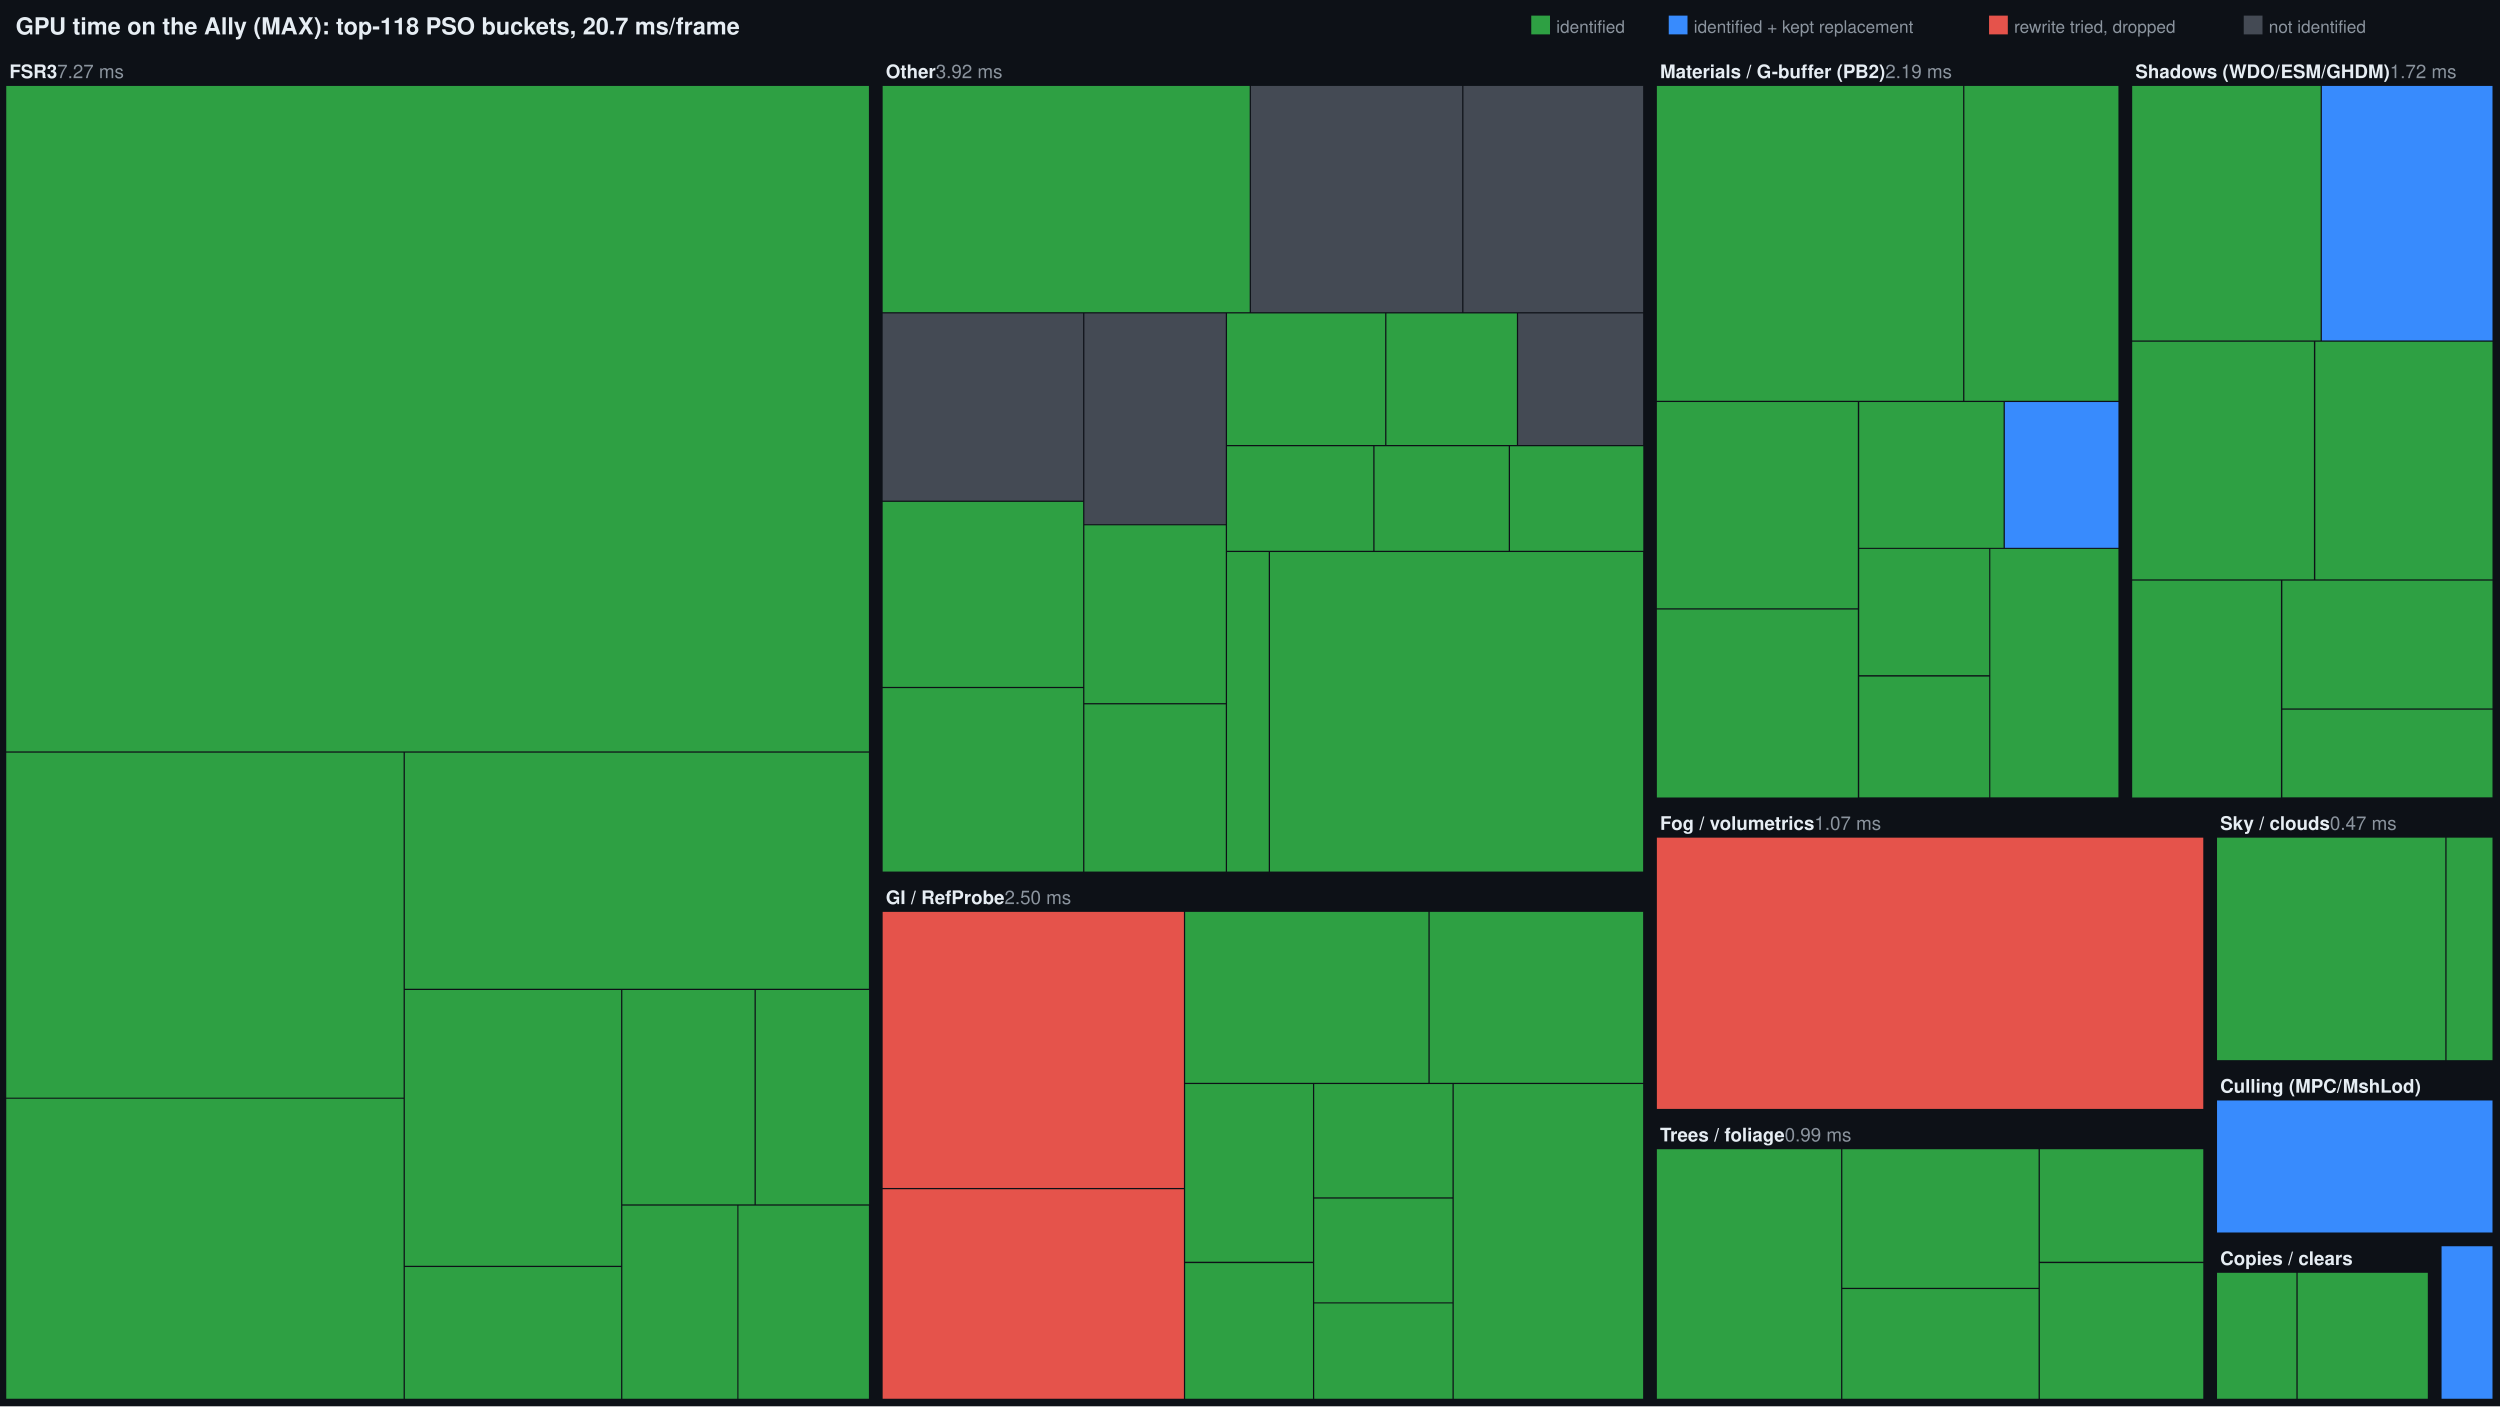
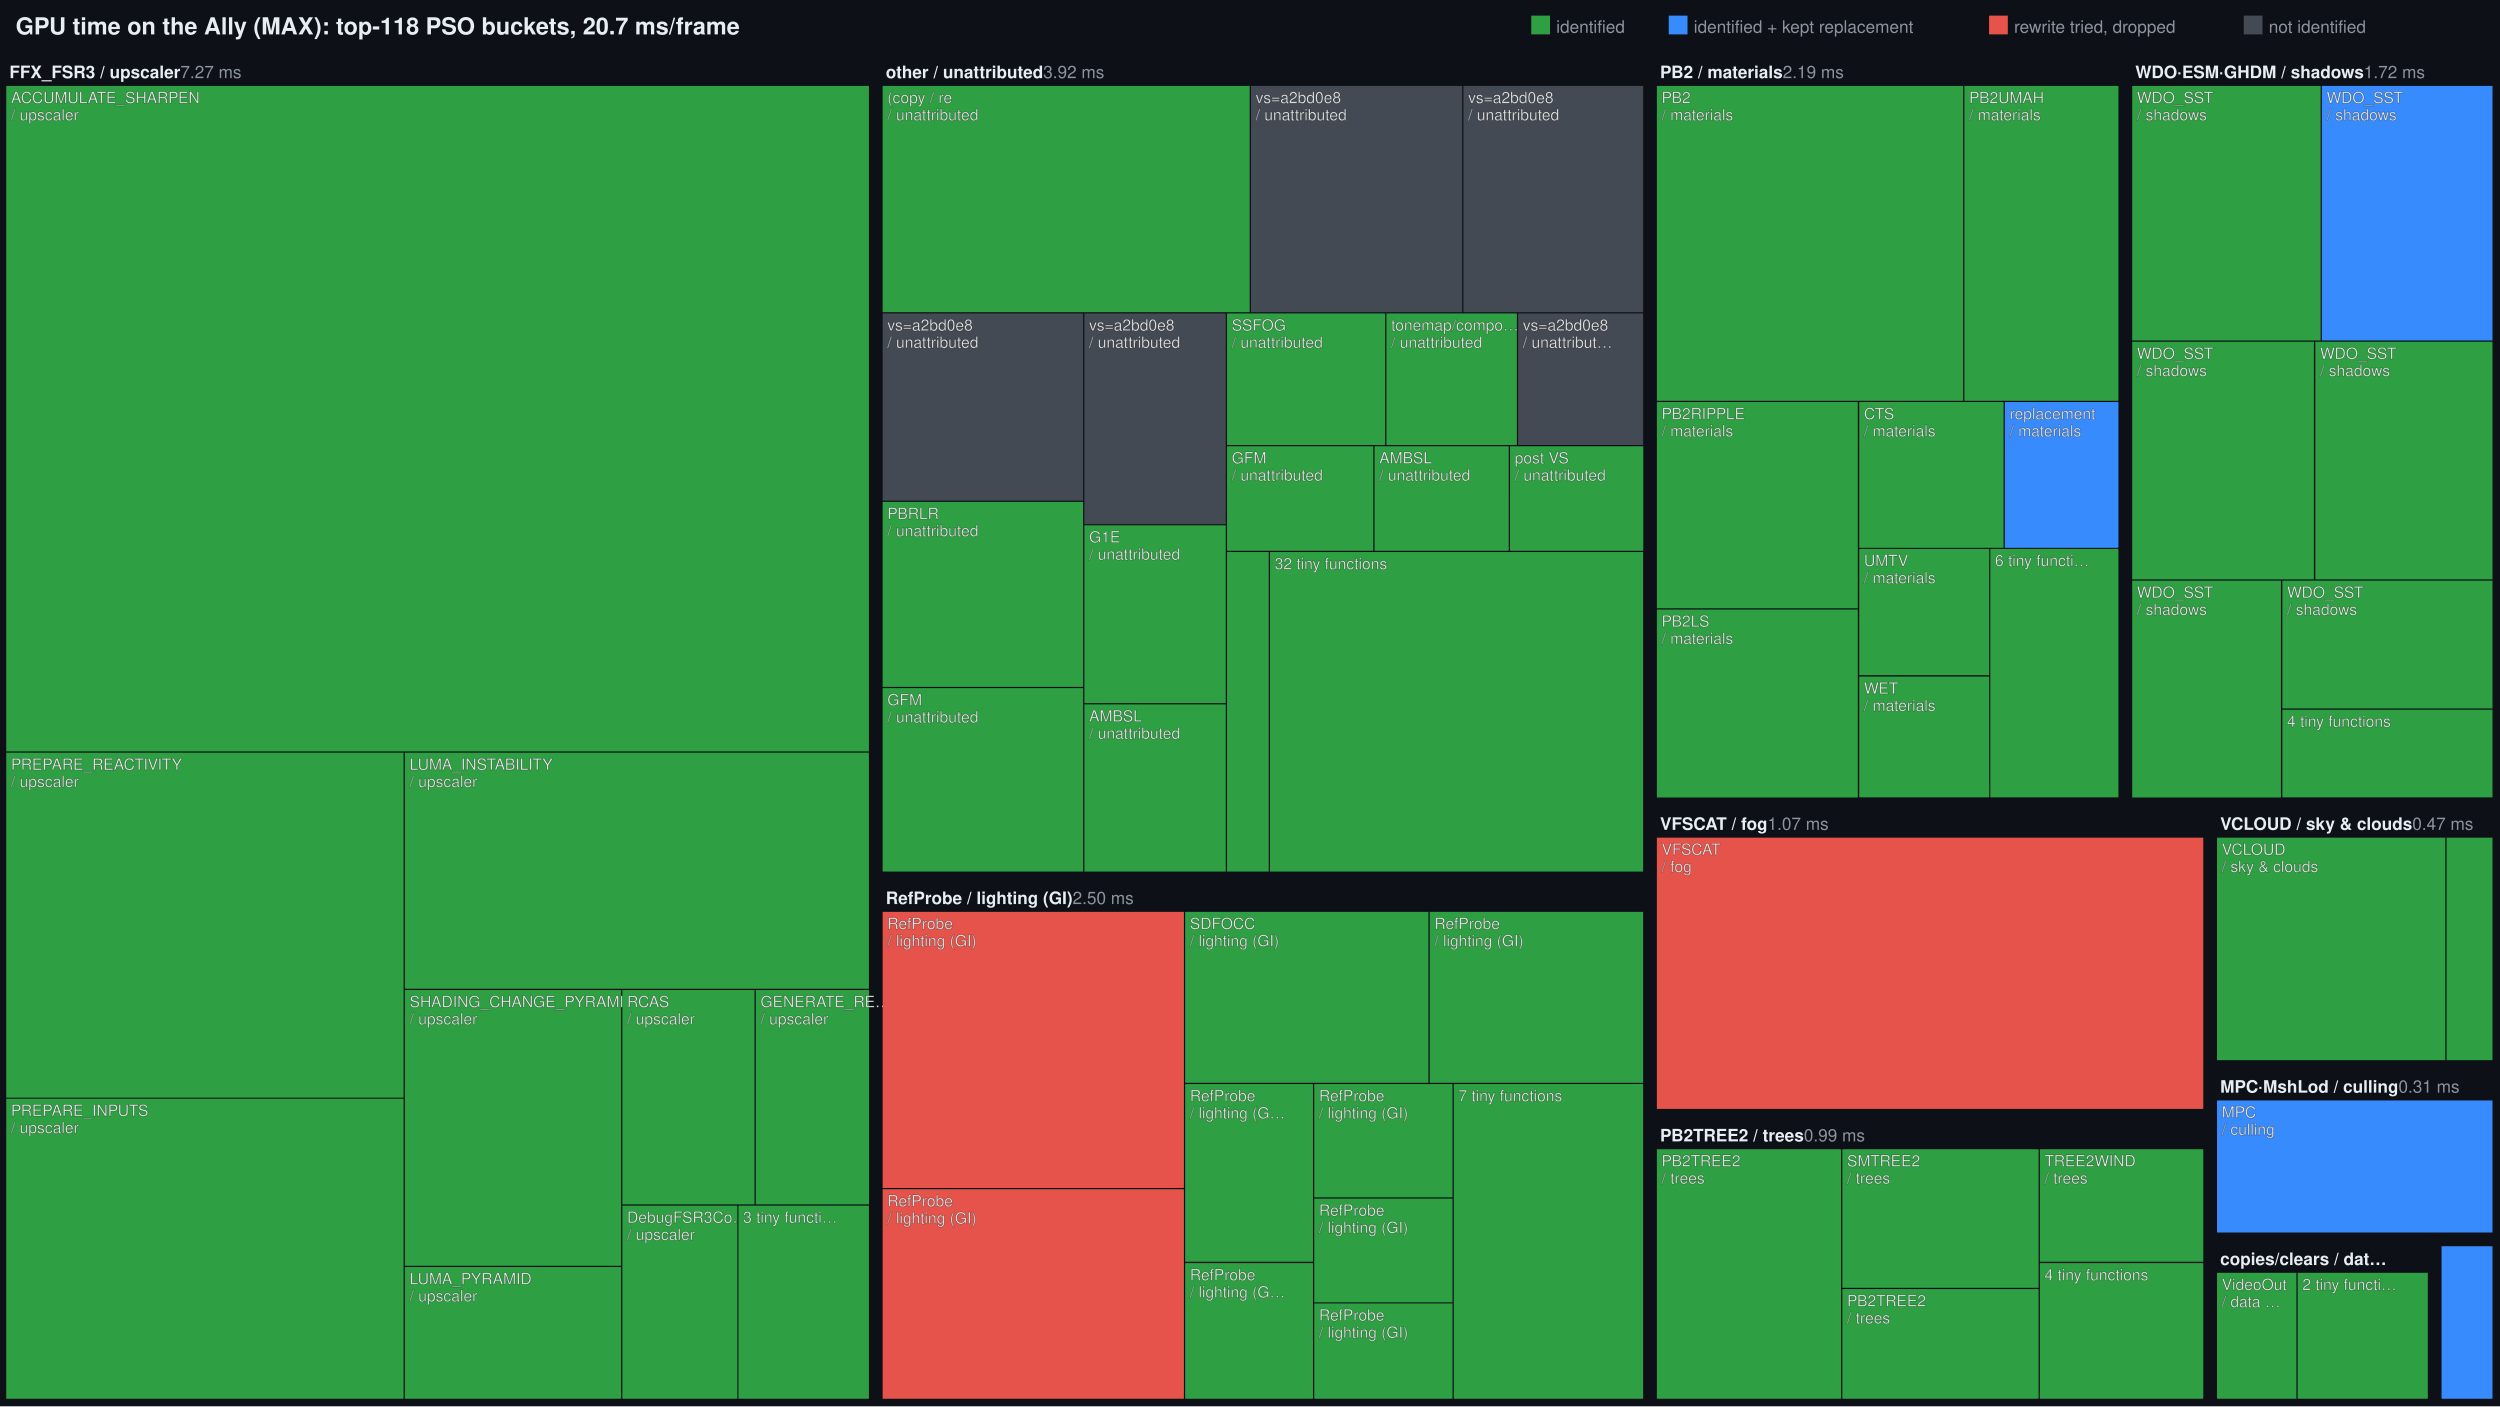
<svg xmlns="http://www.w3.org/2000/svg" viewBox="0 0 1600 900" style="width:100%;height:auto" font-family="Segoe UI,Helvetica,Arial,sans-serif">
  <rect width="100%" height="100%" fill="#0d1117" />
  <text x="10" y="22" fill="#e6edf3" font-size="15" font-weight="600">GPU time on the Ally (MAX): top-118 PSO buckets, 20.7 ms/frame</text>
  <rect x="980" y="10" width="12" height="12" fill="#2ea043" />
  <text x="996" y="21" fill="#8b949e" font-size="11">identified</text>
  <rect x="1068" y="10" width="12" height="12" fill="#388bfd" />
  <text x="1084" y="21" fill="#8b949e" font-size="11">identified + kept replacement</text>
  <rect x="1273" y="10" width="12" height="12" fill="#e5534b" />
  <text x="1289" y="21" fill="#8b949e" font-size="11">rewrite tried, dropped</text>
  <rect x="1436" y="10" width="12" height="12" fill="#444a54" />
  <text x="1452" y="21" fill="#8b949e" font-size="11">not identified</text>
  <rect x="4.0" y="55.0" width="552.1" height="425.9" fill="#2ea043" />
+   <text x="7.0" y="66.0" fill="#fff" stroke="#000" stroke-opacity=".35" stroke-width=".5" font-size="10">ACCUMULATE_SHARPEN</text>
+   <text x="7.0" y="77.0" fill="#fff" stroke="#000" stroke-opacity=".35" stroke-width=".5" font-size="10">/ upscaler</text>
  <rect x="4.0" y="481.7" width="254.3" height="220.8" fill="#2ea043" />
+   <text x="7.0" y="492.7" fill="#fff" stroke="#000" stroke-opacity=".35" stroke-width=".5" font-size="10">PREPARE_REACTIVITY</text>
+   <text x="7.0" y="503.7" fill="#fff" stroke="#000" stroke-opacity=".35" stroke-width=".5" font-size="10">/ upscaler</text>
  <rect x="4.0" y="703.2" width="254.3" height="192.0" fill="#2ea043" />
+   <text x="7.0" y="714.2" fill="#fff" stroke="#000" stroke-opacity=".35" stroke-width=".5" font-size="10">PREPARE_INPUTS</text>
+   <text x="7.0" y="725.2" fill="#fff" stroke="#000" stroke-opacity=".35" stroke-width=".5" font-size="10">/ upscaler</text>
  <rect x="259.1" y="481.7" width="297.0" height="151.1" fill="#2ea043" />
+   <text x="262.1" y="492.7" fill="#fff" stroke="#000" stroke-opacity=".35" stroke-width=".5" font-size="10">LUMA_INSTABILITY</text>
+   <text x="262.1" y="503.7" fill="#fff" stroke="#000" stroke-opacity=".35" stroke-width=".5" font-size="10">/ upscaler</text>
  <rect x="259.1" y="633.6" width="138.4" height="176.5" fill="#2ea043" />
+   <text x="262.1" y="644.6" fill="#fff" stroke="#000" stroke-opacity=".35" stroke-width=".5" font-size="10">SHADING_CHANGE_PYRAMID</text>
+   <text x="262.1" y="655.6" fill="#fff" stroke="#000" stroke-opacity=".35" stroke-width=".5" font-size="10">/ upscaler</text>
  <rect x="259.1" y="810.9" width="138.4" height="84.3" fill="#2ea043" />
+   <text x="262.1" y="821.9" fill="#fff" stroke="#000" stroke-opacity=".35" stroke-width=".5" font-size="10">LUMA_PYRAMID</text>
+   <text x="262.1" y="832.9" fill="#fff" stroke="#000" stroke-opacity=".35" stroke-width=".5" font-size="10">/ upscaler</text>
  <rect x="398.3" y="633.6" width="84.6" height="137.2" fill="#2ea043" />
+   <text x="401.3" y="644.6" fill="#fff" stroke="#000" stroke-opacity=".35" stroke-width=".5" font-size="10">RCAS</text>
+   <text x="401.3" y="655.6" fill="#fff" stroke="#000" stroke-opacity=".35" stroke-width=".5" font-size="10">/ upscaler</text>
  <rect x="483.7" y="633.6" width="72.5" height="137.2" fill="#2ea043" />
+   <text x="486.7" y="644.6" fill="#fff" stroke="#000" stroke-opacity=".35" stroke-width=".5" font-size="10">GENERATE_RE…</text>
+   <text x="486.7" y="655.6" fill="#fff" stroke="#000" stroke-opacity=".35" stroke-width=".5" font-size="10">/ upscaler</text>
  <rect x="398.3" y="771.6" width="73.6" height="123.6" fill="#2ea043" />
+   <text x="401.3" y="782.6" fill="#fff" stroke="#000" stroke-opacity=".35" stroke-width=".5" font-size="10">DebugFSR3Co…</text>
+   <text x="401.3" y="793.6" fill="#fff" stroke="#000" stroke-opacity=".35" stroke-width=".5" font-size="10">/ upscaler</text>
  <rect x="472.6" y="771.6" width="83.5" height="123.6" fill="#2ea043" />
-   <text x="6.0" y="50.0" fill="#e6edf3" font-size="12" font-weight="600">FSR3<tspan fill="#8b949e" font-weight="400"> 7.27 ms</tspan>
+   <text x="475.6" y="782.6" fill="#fff" stroke="#000" stroke-opacity=".35" stroke-width=".5" font-size="10">3 tiny functi…</text>
+   <text x="6.0" y="50.0" fill="#e6edf3" font-size="11" font-weight="600">FFX_FSR3 / upscaler<tspan fill="#8b949e" font-weight="400"> 7.27 ms</tspan>
  </text>
  <rect x="1060.4" y="536.1" width="349.7" height="173.6" fill="#e5534b" />
-   <text x="1062.4" y="531.1" fill="#e6edf3" font-size="12" font-weight="600">Fog / volumetrics<tspan fill="#8b949e" font-weight="400"> 1.07 ms</tspan>
+   <text x="1063.4" y="547.1" fill="#fff" stroke="#000" stroke-opacity=".35" stroke-width=".5" font-size="10">VFSCAT</text>
+   <text x="1063.4" y="558.1" fill="#fff" stroke="#000" stroke-opacity=".35" stroke-width=".5" font-size="10">/ fog</text>
+   <text x="1062.4" y="531.1" fill="#e6edf3" font-size="11" font-weight="600">VFSCAT / fog<tspan fill="#8b949e" font-weight="400"> 1.07 ms</tspan>
  </text>
  <rect x="1060.4" y="55.0" width="196.0" height="201.5" fill="#2ea043" />
+   <text x="1063.4" y="66.0" fill="#fff" stroke="#000" stroke-opacity=".35" stroke-width=".5" font-size="10">PB2</text>
+   <text x="1063.4" y="77.0" fill="#fff" stroke="#000" stroke-opacity=".35" stroke-width=".5" font-size="10">/ materials</text>
  <rect x="1257.2" y="55.0" width="98.6" height="201.5" fill="#2ea043" />
+   <text x="1260.2" y="66.0" fill="#fff" stroke="#000" stroke-opacity=".35" stroke-width=".5" font-size="10">PB2UMAH</text>
+   <text x="1260.2" y="77.0" fill="#fff" stroke="#000" stroke-opacity=".35" stroke-width=".5" font-size="10">/ materials</text>
  <rect x="1060.4" y="257.3" width="128.6" height="132.0" fill="#2ea043" />
+   <text x="1063.4" y="268.3" fill="#fff" stroke="#000" stroke-opacity=".35" stroke-width=".5" font-size="10">PB2RIPPLE</text>
+   <text x="1063.4" y="279.3" fill="#fff" stroke="#000" stroke-opacity=".35" stroke-width=".5" font-size="10">/ materials</text>
  <rect x="1060.4" y="390.1" width="128.6" height="120.3" fill="#2ea043" />
+   <text x="1063.4" y="401.1" fill="#fff" stroke="#000" stroke-opacity=".35" stroke-width=".5" font-size="10">PB2LS</text>
+   <text x="1063.4" y="412.1" fill="#fff" stroke="#000" stroke-opacity=".35" stroke-width=".5" font-size="10">/ materials</text>
  <rect x="1189.9" y="257.3" width="92.4" height="93.3" fill="#2ea043" />
+   <text x="1192.9" y="268.3" fill="#fff" stroke="#000" stroke-opacity=".35" stroke-width=".5" font-size="10">CTS</text>
+   <text x="1192.9" y="279.3" fill="#fff" stroke="#000" stroke-opacity=".35" stroke-width=".5" font-size="10">/ materials</text>
  <rect x="1283.1" y="257.3" width="72.7" height="93.3" fill="#388bfd" />
+   <text x="1286.1" y="268.3" fill="#fff" stroke="#000" stroke-opacity=".35" stroke-width=".5" font-size="10">replacement</text>
+   <text x="1286.1" y="279.3" fill="#fff" stroke="#000" stroke-opacity=".35" stroke-width=".5" font-size="10">/ materials</text>
  <rect x="1189.9" y="351.3" width="83.2" height="80.8" fill="#2ea043" />
+   <text x="1192.9" y="362.3" fill="#fff" stroke="#000" stroke-opacity=".35" stroke-width=".5" font-size="10">UMTV</text>
+   <text x="1192.9" y="373.3" fill="#fff" stroke="#000" stroke-opacity=".35" stroke-width=".5" font-size="10">/ materials</text>
  <rect x="1189.9" y="433.0" width="83.2" height="77.3" fill="#2ea043" />
+   <text x="1192.9" y="444.0" fill="#fff" stroke="#000" stroke-opacity=".35" stroke-width=".5" font-size="10">WET</text>
+   <text x="1192.9" y="455.0" fill="#fff" stroke="#000" stroke-opacity=".35" stroke-width=".5" font-size="10">/ materials</text>
  <rect x="1273.8" y="351.3" width="82.0" height="159.0" fill="#2ea043" />
-   <text x="1062.4" y="50.0" fill="#e6edf3" font-size="12" font-weight="600">Materials / G-buffer (PB2)<tspan fill="#8b949e" font-weight="400"> 2.19 ms</tspan>
+   <text x="1276.8" y="362.3" fill="#fff" stroke="#000" stroke-opacity=".35" stroke-width=".5" font-size="10">6 tiny functi…</text>
+   <text x="1062.4" y="50.0" fill="#e6edf3" font-size="11" font-weight="600">PB2 / materials<tspan fill="#8b949e" font-weight="400"> 2.19 ms</tspan>
  </text>
  <rect x="564.9" y="583.6" width="192.8" height="176.7" fill="#e5534b" />
+   <text x="567.9" y="594.6" fill="#fff" stroke="#000" stroke-opacity=".35" stroke-width=".5" font-size="10">RefProbe</text>
+   <text x="567.9" y="605.6" fill="#fff" stroke="#000" stroke-opacity=".35" stroke-width=".5" font-size="10">/ lighting (GI)</text>
  <rect x="564.9" y="761.1" width="192.8" height="134.1" fill="#e5534b" />
+   <text x="567.9" y="772.1" fill="#fff" stroke="#000" stroke-opacity=".35" stroke-width=".5" font-size="10">RefProbe</text>
+   <text x="567.9" y="783.1" fill="#fff" stroke="#000" stroke-opacity=".35" stroke-width=".5" font-size="10">/ lighting (GI)</text>
  <rect x="758.5" y="583.6" width="155.7" height="109.4" fill="#2ea043" />
+   <text x="761.5" y="594.6" fill="#fff" stroke="#000" stroke-opacity=".35" stroke-width=".5" font-size="10">SDFOCC</text>
+   <text x="761.5" y="605.6" fill="#fff" stroke="#000" stroke-opacity=".35" stroke-width=".5" font-size="10">/ lighting (GI)</text>
  <rect x="915.0" y="583.6" width="136.6" height="109.4" fill="#2ea043" />
+   <text x="918.0" y="594.6" fill="#fff" stroke="#000" stroke-opacity=".35" stroke-width=".5" font-size="10">RefProbe</text>
+   <text x="918.0" y="605.6" fill="#fff" stroke="#000" stroke-opacity=".35" stroke-width=".5" font-size="10">/ lighting (GI)</text>
  <rect x="758.5" y="693.8" width="81.8" height="113.7" fill="#2ea043" />
+   <text x="761.5" y="704.8" fill="#fff" stroke="#000" stroke-opacity=".35" stroke-width=".5" font-size="10">RefProbe</text>
+   <text x="761.5" y="715.8" fill="#fff" stroke="#000" stroke-opacity=".35" stroke-width=".5" font-size="10">/ lighting (G…</text>
  <rect x="758.5" y="808.4" width="81.8" height="86.8" fill="#2ea043" />
+   <text x="761.5" y="819.4" fill="#fff" stroke="#000" stroke-opacity=".35" stroke-width=".5" font-size="10">RefProbe</text>
+   <text x="761.5" y="830.4" fill="#fff" stroke="#000" stroke-opacity=".35" stroke-width=".5" font-size="10">/ lighting (G…</text>
  <rect x="841.1" y="693.8" width="88.5" height="72.5" fill="#2ea043" />
+   <text x="844.1" y="704.8" fill="#fff" stroke="#000" stroke-opacity=".35" stroke-width=".5" font-size="10">RefProbe</text>
+   <text x="844.1" y="715.8" fill="#fff" stroke="#000" stroke-opacity=".35" stroke-width=".5" font-size="10">/ lighting (GI)</text>
  <rect x="841.1" y="767.1" width="88.5" height="66.4" fill="#2ea043" />
+   <text x="844.1" y="778.1" fill="#fff" stroke="#000" stroke-opacity=".35" stroke-width=".5" font-size="10">RefProbe</text>
+   <text x="844.1" y="789.1" fill="#fff" stroke="#000" stroke-opacity=".35" stroke-width=".5" font-size="10">/ lighting (GI)</text>
  <rect x="841.1" y="834.2" width="88.5" height="61.0" fill="#2ea043" />
+   <text x="844.1" y="845.2" fill="#fff" stroke="#000" stroke-opacity=".35" stroke-width=".5" font-size="10">RefProbe</text>
+   <text x="844.1" y="856.2" fill="#fff" stroke="#000" stroke-opacity=".35" stroke-width=".5" font-size="10">/ lighting (GI)</text>
  <rect x="930.4" y="693.8" width="121.2" height="201.4" fill="#2ea043" />
-   <text x="566.9" y="578.6" fill="#e6edf3" font-size="12" font-weight="600">GI / RefProbe<tspan fill="#8b949e" font-weight="400"> 2.50 ms</tspan>
+   <text x="933.4" y="704.8" fill="#fff" stroke="#000" stroke-opacity=".35" stroke-width=".5" font-size="10">7 tiny functions</text>
+   <text x="566.9" y="578.6" fill="#e6edf3" font-size="11" font-weight="600">RefProbe / lighting (GI)<tspan fill="#8b949e" font-weight="400"> 2.50 ms</tspan>
  </text>
  <rect x="564.9" y="55.0" width="234.9" height="144.8" fill="#2ea043" />
+   <text x="567.9" y="66.0" fill="#fff" stroke="#000" stroke-opacity=".35" stroke-width=".5" font-size="10">(copy / re</text>
+   <text x="567.9" y="77.0" fill="#fff" stroke="#000" stroke-opacity=".35" stroke-width=".5" font-size="10">/ unattributed</text>
  <rect x="800.6" y="55.0" width="135.2" height="144.8" fill="#444a54" />
+   <text x="803.6" y="66.0" fill="#fff" stroke="#000" stroke-opacity=".35" stroke-width=".5" font-size="10">vs=a2bd0e8</text>
+   <text x="803.6" y="77.0" fill="#fff" stroke="#000" stroke-opacity=".35" stroke-width=".5" font-size="10">/ unattributed</text>
  <rect x="936.6" y="55.0" width="115.0" height="144.8" fill="#444a54" />
+   <text x="939.6" y="66.0" fill="#fff" stroke="#000" stroke-opacity=".35" stroke-width=".5" font-size="10">vs=a2bd0e8</text>
+   <text x="939.6" y="77.0" fill="#fff" stroke="#000" stroke-opacity=".35" stroke-width=".5" font-size="10">/ unattributed</text>
  <rect x="564.9" y="200.6" width="128.3" height="119.8" fill="#444a54" />
+   <text x="567.9" y="211.6" fill="#fff" stroke="#000" stroke-opacity=".35" stroke-width=".5" font-size="10">vs=a2bd0e8</text>
+   <text x="567.9" y="222.6" fill="#fff" stroke="#000" stroke-opacity=".35" stroke-width=".5" font-size="10">/ unattributed</text>
  <rect x="564.9" y="321.2" width="128.3" height="118.4" fill="#2ea043" />
+   <text x="567.9" y="332.2" fill="#fff" stroke="#000" stroke-opacity=".35" stroke-width=".5" font-size="10">PBRLR</text>
+   <text x="567.9" y="343.2" fill="#fff" stroke="#000" stroke-opacity=".35" stroke-width=".5" font-size="10">/ unattributed</text>
  <rect x="564.9" y="440.4" width="128.3" height="117.4" fill="#2ea043" />
+   <text x="567.9" y="451.4" fill="#fff" stroke="#000" stroke-opacity=".35" stroke-width=".5" font-size="10">GFM</text>
+   <text x="567.9" y="462.4" fill="#fff" stroke="#000" stroke-opacity=".35" stroke-width=".5" font-size="10">/ unattributed</text>
  <rect x="694.0" y="200.6" width="90.5" height="134.9" fill="#444a54" />
+   <text x="697.0" y="211.6" fill="#fff" stroke="#000" stroke-opacity=".35" stroke-width=".5" font-size="10">vs=a2bd0e8</text>
+   <text x="697.0" y="222.6" fill="#fff" stroke="#000" stroke-opacity=".35" stroke-width=".5" font-size="10">/ unattributed</text>
  <rect x="694.0" y="336.2" width="90.5" height="113.8" fill="#2ea043" />
+   <text x="697.0" y="347.2" fill="#fff" stroke="#000" stroke-opacity=".35" stroke-width=".5" font-size="10">G1E</text>
+   <text x="697.0" y="358.2" fill="#fff" stroke="#000" stroke-opacity=".35" stroke-width=".5" font-size="10">/ unattributed</text>
  <rect x="694.0" y="450.8" width="90.5" height="107.0" fill="#2ea043" />
+   <text x="697.0" y="461.8" fill="#fff" stroke="#000" stroke-opacity=".35" stroke-width=".5" font-size="10">AMBSL</text>
+   <text x="697.0" y="472.8" fill="#fff" stroke="#000" stroke-opacity=".35" stroke-width=".5" font-size="10">/ unattributed</text>
  <rect x="785.3" y="200.6" width="101.2" height="84.2" fill="#2ea043" />
+   <text x="788.3" y="211.6" fill="#fff" stroke="#000" stroke-opacity=".35" stroke-width=".5" font-size="10">SSFOG</text>
+   <text x="788.3" y="222.6" fill="#fff" stroke="#000" stroke-opacity=".35" stroke-width=".5" font-size="10">/ unattributed</text>
  <rect x="887.3" y="200.6" width="83.5" height="84.2" fill="#2ea043" />
+   <text x="890.3" y="211.6" fill="#fff" stroke="#000" stroke-opacity=".35" stroke-width=".5" font-size="10">tonemap/compo…</text>
+   <text x="890.3" y="222.6" fill="#fff" stroke="#000" stroke-opacity=".35" stroke-width=".5" font-size="10">/ unattributed</text>
  <rect x="971.6" y="200.6" width="80.0" height="84.2" fill="#444a54" />
+   <text x="974.6" y="211.6" fill="#fff" stroke="#000" stroke-opacity=".35" stroke-width=".5" font-size="10">vs=a2bd0e8</text>
+   <text x="974.6" y="222.6" fill="#fff" stroke="#000" stroke-opacity=".35" stroke-width=".5" font-size="10">/ unattribut…</text>
  <rect x="785.3" y="285.6" width="93.6" height="66.9" fill="#2ea043" />
+   <text x="788.3" y="296.6" fill="#fff" stroke="#000" stroke-opacity=".35" stroke-width=".5" font-size="10">GFM</text>
+   <text x="788.3" y="307.6" fill="#fff" stroke="#000" stroke-opacity=".35" stroke-width=".5" font-size="10">/ unattributed</text>
  <rect x="879.7" y="285.6" width="85.9" height="66.9" fill="#2ea043" />
+   <text x="882.7" y="296.6" fill="#fff" stroke="#000" stroke-opacity=".35" stroke-width=".5" font-size="10">AMBSL</text>
+   <text x="882.7" y="307.6" fill="#fff" stroke="#000" stroke-opacity=".35" stroke-width=".5" font-size="10">/ unattributed</text>
  <rect x="966.4" y="285.6" width="85.3" height="66.9" fill="#2ea043" />
+   <text x="969.4" y="296.6" fill="#fff" stroke="#000" stroke-opacity=".35" stroke-width=".5" font-size="10">post VS</text>
+   <text x="969.4" y="307.6" fill="#fff" stroke="#000" stroke-opacity=".35" stroke-width=".5" font-size="10">/ unattributed</text>
  <rect x="785.3" y="353.3" width="26.7" height="204.5" fill="#2ea043" />
  <rect x="812.8" y="353.3" width="238.8" height="204.5" fill="#2ea043" />
-   <text x="566.9" y="50.0" fill="#e6edf3" font-size="12" font-weight="600">Other<tspan fill="#8b949e" font-weight="400"> 3.92 ms</tspan>
+   <text x="815.8" y="364.3" fill="#fff" stroke="#000" stroke-opacity=".35" stroke-width=".5" font-size="10">32 tiny functions</text>
+   <text x="566.9" y="50.0" fill="#e6edf3" font-size="11" font-weight="600">other / unattributed<tspan fill="#8b949e" font-weight="400"> 3.92 ms</tspan>
  </text>
  <rect x="1418.9" y="536.1" width="146.1" height="142.4" fill="#2ea043" />
+   <text x="1421.9" y="547.1" fill="#fff" stroke="#000" stroke-opacity=".35" stroke-width=".5" font-size="10">VCLOUD</text>
+   <text x="1421.9" y="558.1" fill="#fff" stroke="#000" stroke-opacity=".35" stroke-width=".5" font-size="10">/ sky &amp; clouds</text>
  <rect x="1565.8" y="536.1" width="29.4" height="142.4" fill="#2ea043" />
-   <text x="1420.9" y="531.1" fill="#e6edf3" font-size="12" font-weight="600">Sky / clouds<tspan fill="#8b949e" font-weight="400"> 0.47 ms</tspan>
+   <text x="1420.9" y="531.1" fill="#e6edf3" font-size="11" font-weight="600">VCLOUD / sky &amp; clouds<tspan fill="#8b949e" font-weight="400"> 0.47 ms</tspan>
  </text>
  <rect x="1060.4" y="735.5" width="117.9" height="159.7" fill="#2ea043" />
+   <text x="1063.4" y="746.5" fill="#fff" stroke="#000" stroke-opacity=".35" stroke-width=".5" font-size="10">PB2TREE2</text>
+   <text x="1063.4" y="757.5" fill="#fff" stroke="#000" stroke-opacity=".35" stroke-width=".5" font-size="10">/ trees</text>
  <rect x="1179.1" y="735.5" width="125.6" height="88.7" fill="#2ea043" />
+   <text x="1182.1" y="746.5" fill="#fff" stroke="#000" stroke-opacity=".35" stroke-width=".5" font-size="10">SMTREE2</text>
+   <text x="1182.1" y="757.5" fill="#fff" stroke="#000" stroke-opacity=".35" stroke-width=".5" font-size="10">/ trees</text>
  <rect x="1179.1" y="825.0" width="125.6" height="70.2" fill="#2ea043" />
+   <text x="1182.1" y="836.0" fill="#fff" stroke="#000" stroke-opacity=".35" stroke-width=".5" font-size="10">PB2TREE2</text>
+   <text x="1182.1" y="847.0" fill="#fff" stroke="#000" stroke-opacity=".35" stroke-width=".5" font-size="10">/ trees</text>
  <rect x="1305.5" y="735.5" width="104.6" height="72.0" fill="#2ea043" />
+   <text x="1308.5" y="746.5" fill="#fff" stroke="#000" stroke-opacity=".35" stroke-width=".5" font-size="10">TREE2WIND</text>
+   <text x="1308.5" y="757.5" fill="#fff" stroke="#000" stroke-opacity=".35" stroke-width=".5" font-size="10">/ trees</text>
  <rect x="1305.5" y="808.4" width="104.6" height="86.8" fill="#2ea043" />
-   <text x="1062.4" y="730.5" fill="#e6edf3" font-size="12" font-weight="600">Trees / foliage<tspan fill="#8b949e" font-weight="400"> 0.99 ms</tspan>
+   <text x="1308.5" y="819.4" fill="#fff" stroke="#000" stroke-opacity=".35" stroke-width=".5" font-size="10">4 tiny functions</text>
+   <text x="1062.4" y="730.5" fill="#e6edf3" font-size="11" font-weight="600">PB2TREE2 / trees<tspan fill="#8b949e" font-weight="400"> 0.99 ms</tspan>
  </text>
  <rect x="1364.6" y="55.0" width="120.6" height="162.9" fill="#2ea043" />
+   <text x="1367.6" y="66.0" fill="#fff" stroke="#000" stroke-opacity=".35" stroke-width=".5" font-size="10">WDO_SST</text>
+   <text x="1367.6" y="77.0" fill="#fff" stroke="#000" stroke-opacity=".35" stroke-width=".5" font-size="10">/ shadows</text>
  <rect x="1486.0" y="55.0" width="109.2" height="162.9" fill="#388bfd" />
+   <text x="1489.0" y="66.0" fill="#fff" stroke="#000" stroke-opacity=".35" stroke-width=".5" font-size="10">WDO_SST</text>
+   <text x="1489.0" y="77.0" fill="#fff" stroke="#000" stroke-opacity=".35" stroke-width=".5" font-size="10">/ shadows</text>
  <rect x="1364.6" y="218.7" width="116.3" height="152.1" fill="#2ea043" />
+   <text x="1367.6" y="229.7" fill="#fff" stroke="#000" stroke-opacity=".35" stroke-width=".5" font-size="10">WDO_SST</text>
+   <text x="1367.6" y="240.7" fill="#fff" stroke="#000" stroke-opacity=".35" stroke-width=".5" font-size="10">/ shadows</text>
  <rect x="1481.8" y="218.7" width="113.4" height="152.1" fill="#2ea043" />
+   <text x="1484.8" y="229.7" fill="#fff" stroke="#000" stroke-opacity=".35" stroke-width=".5" font-size="10">WDO_SST</text>
+   <text x="1484.8" y="240.7" fill="#fff" stroke="#000" stroke-opacity=".35" stroke-width=".5" font-size="10">/ shadows</text>
  <rect x="1364.6" y="371.6" width="95.2" height="138.8" fill="#2ea043" />
+   <text x="1367.6" y="382.6" fill="#fff" stroke="#000" stroke-opacity=".35" stroke-width=".5" font-size="10">WDO_SST</text>
+   <text x="1367.6" y="393.6" fill="#fff" stroke="#000" stroke-opacity=".35" stroke-width=".5" font-size="10">/ shadows</text>
  <rect x="1460.7" y="371.6" width="134.5" height="81.8" fill="#2ea043" />
+   <text x="1463.7" y="382.6" fill="#fff" stroke="#000" stroke-opacity=".35" stroke-width=".5" font-size="10">WDO_SST</text>
+   <text x="1463.7" y="393.6" fill="#fff" stroke="#000" stroke-opacity=".35" stroke-width=".5" font-size="10">/ shadows</text>
  <rect x="1460.7" y="454.2" width="134.5" height="56.1" fill="#2ea043" />
-   <text x="1366.6" y="50.0" fill="#e6edf3" font-size="12" font-weight="600">Shadows (WDO/ESM/GHDM)<tspan fill="#8b949e" font-weight="400"> 1.72 ms</tspan>
+   <text x="1463.7" y="465.2" fill="#fff" stroke="#000" stroke-opacity=".35" stroke-width=".5" font-size="10">4 tiny functions</text>
+   <text x="1366.6" y="50.0" fill="#e6edf3" font-size="11" font-weight="600">WDO·ESM·GHDM / shadows<tspan fill="#8b949e" font-weight="400"> 1.72 ms</tspan>
  </text>
  <rect x="1418.9" y="704.3" width="176.3" height="84.5" fill="#388bfd" />
-   <text x="1420.9" y="699.3" fill="#e6edf3" font-size="12" font-weight="600">Culling (MPC/MshLod)<tspan fill="#8b949e" font-weight="400"> </tspan>
+   <text x="1421.9" y="715.3" fill="#fff" stroke="#000" stroke-opacity=".35" stroke-width=".5" font-size="10">MPC</text>
+   <text x="1421.9" y="726.3" fill="#fff" stroke="#000" stroke-opacity=".35" stroke-width=".5" font-size="10">/ culling</text>
+   <text x="1420.9" y="699.3" fill="#e6edf3" font-size="11" font-weight="600">MPC·MshLod / culling<tspan fill="#8b949e" font-weight="400"> 0.31 ms</tspan>
  </text>
  <rect x="1418.9" y="814.6" width="50.8" height="80.6" fill="#2ea043" />
+   <text x="1421.9" y="825.6" fill="#fff" stroke="#000" stroke-opacity=".35" stroke-width=".5" font-size="10">VideoOut</text>
+   <text x="1421.9" y="836.6" fill="#fff" stroke="#000" stroke-opacity=".35" stroke-width=".5" font-size="10">/ data …</text>
  <rect x="1470.5" y="814.6" width="83.3" height="80.6" fill="#2ea043" />
-   <text x="1420.9" y="809.6" fill="#e6edf3" font-size="12" font-weight="600">Copies / clears<tspan fill="#8b949e" font-weight="400"> </tspan>
+   <text x="1473.5" y="825.6" fill="#fff" stroke="#000" stroke-opacity=".35" stroke-width=".5" font-size="10">2 tiny functi…</text>
+   <text x="1420.9" y="809.6" fill="#e6edf3" font-size="11" font-weight="600">copies/clears / dat…<tspan fill="#8b949e" font-weight="400"> </tspan>
  </text>
  <rect x="1562.6" y="797.6" width="32.6" height="97.6" fill="#388bfd" />
</svg>
